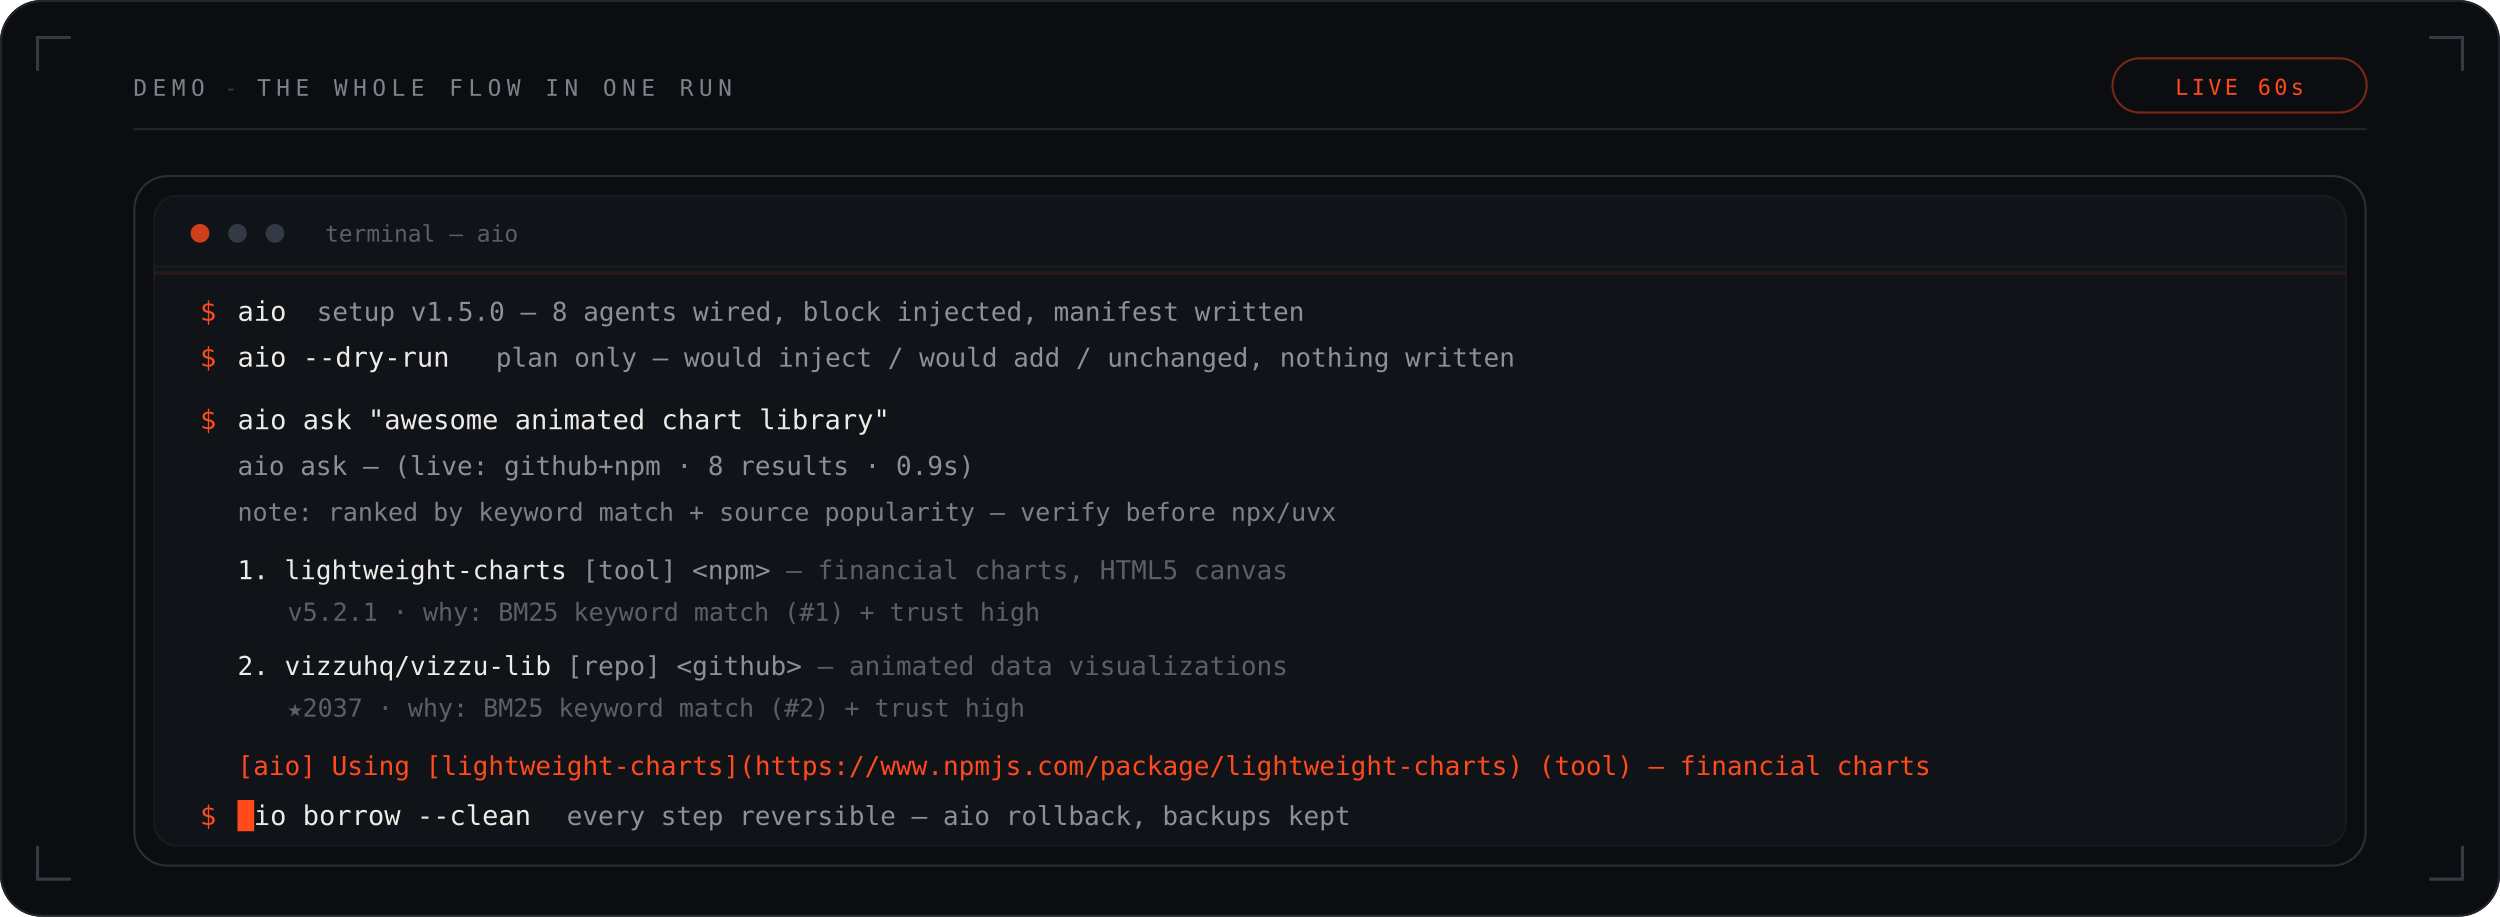
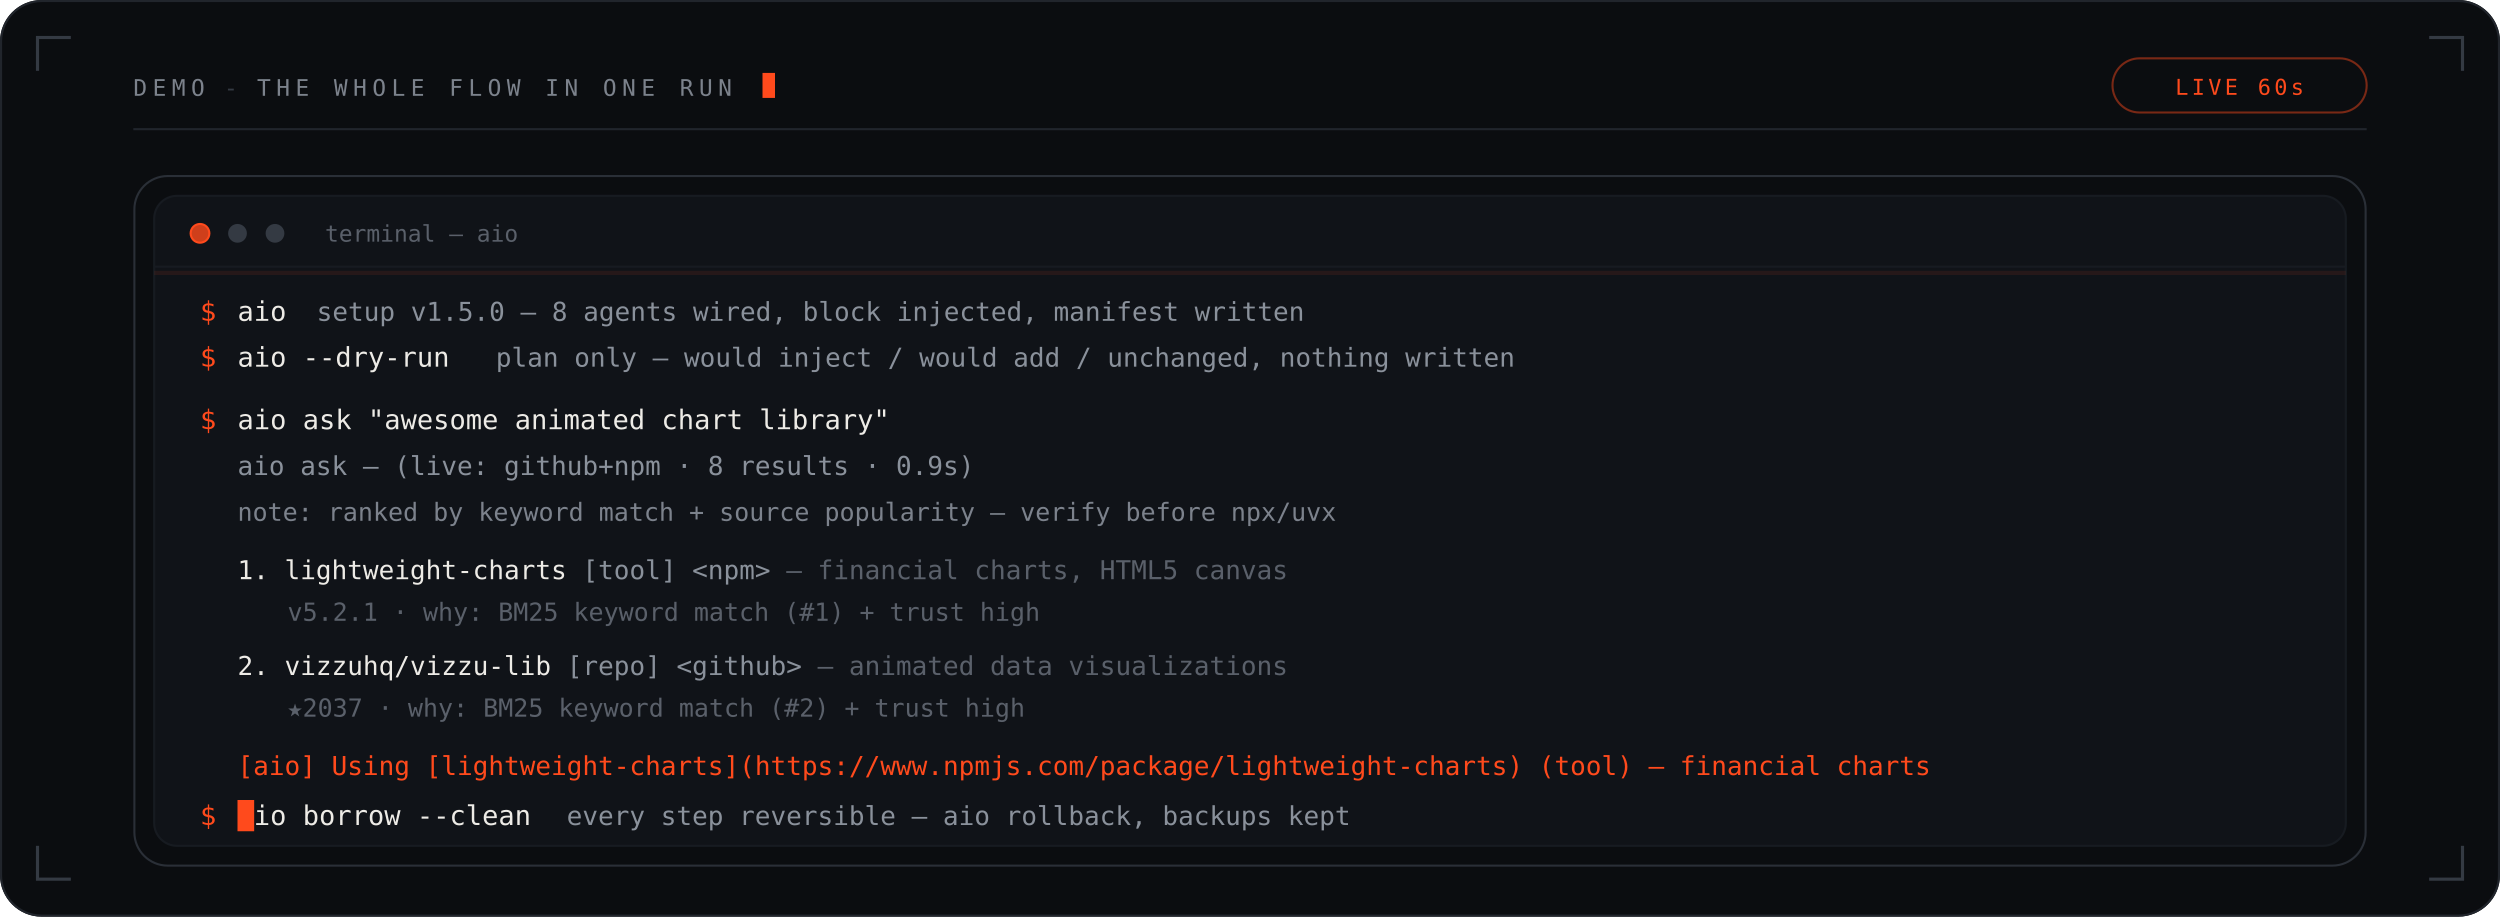
<svg xmlns="http://www.w3.org/2000/svg" viewBox="0 0 1200 440" role="img" aria-label="60-second terminal demo: aio setup wires every agent, aio ask searches github npm and crates live, results ranked with a verify note, reply opens with the disclosure line">
  <defs>
    <style>
      .sans{font-family:ui-sans-serif,system-ui,"Segoe UI",sans-serif}
      .mono{font-family:ui-monospace,"Cascadia Mono","SF Mono",Consolas,monospace}
      .eyebrow{font-size:11px;letter-spacing:2.6px;fill:#7C828C}
      .bezel{fill:none;stroke:#2A2F37;stroke-width:1}
      .core{fill:#101318;stroke:#171B21;stroke-width:1}
      @keyframes fadeIn{from{opacity:0}to{opacity:1}}
      @keyframes rise{from{opacity:0;transform:translateY(14px)}to{opacity:1;transform:none}}
      @keyframes caret{0%,45%{opacity:1}50%,95%{opacity:0}100%{opacity:1}}
      .fd{animation:fadeIn .8s cubic-bezier(.32,.72,0,1) both}
      .rv{transform-box:fill-box;transform-origin:0 50%;animation:rise .8s cubic-bezier(.32,.72,0,1) both}
      .ln{animation:fadeIn .45s cubic-bezier(.32,.72,0,1) both}
-       .caret{animation:caret 1.1s steps(1,end) infinite}
+       .caret{animation:caret 1.06s steps(1,end) infinite}
      @media (prefers-reduced-motion:reduce){.fd,.rv,.ln{animation:none}.caret{animation:none;opacity:1}}
    </style>
  </defs>
  <rect width="1200" height="440" rx="20" fill="#0B0D10" />
  <rect x="0.5" y="0.5" width="1199" height="439" rx="19.5" fill="none" stroke="#21252C" />
  <g stroke="#343A43" stroke-width="1.5" fill="none" class="fd" style="animation-delay:1s">
    <path d="M18 34 V18 H34" />
    <path d="M1166 18 H1182 V34" />
    <path d="M1182 406 V422 H1166" />
    <path d="M34 422 H18 V406" />
  </g>
  <text x="64" y="46" class="mono eyebrow">DEMO <tspan fill="#343A43">-</tspan> THE WHOLE FLOW IN ONE RUN</text>
+   <rect x="366" y="35" width="6" height="12" fill="#FF4A1C" class="caret" />
  <g class="fd" style="animation-delay:.6s">
    <rect x="1014" y="28" width="122" height="26" rx="13" fill="none" stroke="#FF4A1C" stroke-opacity="0.45">
-       <animate attributeName="stroke-opacity" values="0.45;0.15;0.45" dur="3.2s" repeatCount="indefinite" />
+       <animate attributeName="stroke-opacity" values="0.45;0.15;0.45" keyTimes="0;0.5;1" dur="8s" repeatCount="indefinite" />
    </rect>
    <text x="1075" y="45.5" text-anchor="middle" class="mono" font-size="10.5" letter-spacing="1.6" fill="#FF4A1C">LIVE 60s</text>
  </g>
  <line x1="64" y1="62" x2="1136" y2="62" stroke="#21252C" class="fd" style="animation-delay:.15s" />
  <g class="rv" style="animation-delay:.3s">
    <rect x="64.5" y="84.5" width="1071" height="331" rx="16" class="bezel" />
    <rect x="74" y="94" width="1052" height="312" rx="11" class="core" />
    <circle cx="96" cy="112" r="4.5" fill="#FF4A1C" opacity=".8">
-       <animate attributeName="opacity" values="0.8;0.3;0.8" dur="2.4s" repeatCount="indefinite" />
+       <animate attributeName="opacity" values="0.8;0.3;0.8" keyTimes="0;0.5;1" dur="8s" repeatCount="indefinite" />
+     </circle>
+     <circle cx="96" cy="112" r="4.5" fill="none" stroke="#FF4A1C">
+       <animate attributeName="r" values="4.5;12" keyTimes="0;0.62" dur="8s" repeatCount="indefinite" />
+       <animate attributeName="stroke-opacity" values="0.5;0;0;0.5" keyTimes="0;0.62;0.99;1" dur="8s" repeatCount="indefinite" />
    </circle>
    <circle cx="114" cy="112" r="4.5" fill="#343A43" />
    <circle cx="132" cy="112" r="4.5" fill="#343A43" />
    <text x="156" y="116" class="mono" font-size="11" fill="#5A606A">terminal — aio</text>
    <line x1="74" y1="128" x2="1126" y2="128" stroke="#171B21" />
    <g class="ln" style="animation-delay:.7s">
      <text x="96" y="154" class="mono" font-size="13" fill="#FF4A1C">$</text>
      <text x="114" y="154" class="mono" font-size="13" fill="#EDEBE6">aio</text>
      <text x="152" y="154" class="mono" font-size="12.5" fill="#8A919B">setup v1.5.0 — 8 agents wired, block injected, manifest written</text>
    </g>
    <g class="ln" style="animation-delay:1.15s">
      <text x="96" y="176" class="mono" font-size="13" fill="#FF4A1C">$</text>
      <text x="114" y="176" class="mono" font-size="13" fill="#EDEBE6">aio --dry-run</text>
      <text x="238" y="176" class="mono" font-size="12.5" fill="#8A919B">plan only — would inject / would add / unchanged, nothing written</text>
    </g>
    <g class="ln" style="animation-delay:1.7s">
      <text x="96" y="206" class="mono" font-size="13" fill="#FF4A1C">$</text>
      <text x="114" y="206" class="mono" font-size="13" fill="#EDEBE6">aio ask "awesome animated chart library"</text>
    </g>
    <g class="ln" style="animation-delay:2.15s">
      <text x="114" y="228" class="mono" font-size="12.5" fill="#8A919B">aio ask — (live: github+npm · 8 results · 0.9s)</text>
    </g>
    <g class="ln" style="animation-delay:2.5s">
      <text x="114" y="250" class="mono" font-size="12" fill="#7C828C">note: ranked by keyword match + source popularity — verify before npx/uvx</text>
    </g>
    <g class="ln" style="animation-delay:2.9s">
      <text x="114" y="278" class="mono" font-size="12.5" fill="#EDEBE6">1. lightweight-charts <tspan fill="#8A919B">[tool] &lt;npm&gt;</tspan>
        <tspan fill="#5A606A">— financial charts, HTML5 canvas</tspan>
      </text>
      <text x="138" y="298" class="mono" font-size="12" fill="#5A606A">v5.2.1 · why: BM25 keyword match (#1) + trust high</text>
    </g>
    <g class="ln" style="animation-delay:3.3s">
      <text x="114" y="324" class="mono" font-size="12.5" fill="#EDEBE6">2. vizzuhq/vizzu-lib <tspan fill="#8A919B">[repo] &lt;github&gt;</tspan>
        <tspan fill="#5A606A">— animated data visualizations</tspan>
      </text>
      <text x="138" y="344" class="mono" font-size="12" fill="#5A606A">★2037 · why: BM25 keyword match (#2) + trust high</text>
    </g>
    <rect x="110" y="358" width="96" height="20" rx="4" fill="#FF4A1C" opacity="0">
-       <animate attributeName="x" values="110;900" dur="6s" begin="5s" repeatCount="indefinite" calcMode="spline" keyTimes="0;1" keySplines="0.4 0 0.2 1" />
-       <animate attributeName="opacity" values="0;0.14;0.14;0" keyTimes="0;0.12;0.8;1" dur="6s" begin="5s" repeatCount="indefinite" />
+       <animate attributeName="x" values="110;900" keyTimes="0.08;0.60" dur="8s" repeatCount="indefinite" calcMode="spline" keySplines="0.4 0 0.2 1" />
+       <animate attributeName="opacity" values="0;0.14;0.14;0" keyTimes="0;0.08;0.60;0.66" dur="8s" repeatCount="indefinite" />
    </rect>
    <g class="ln" style="animation-delay:3.8s">
      <text x="114" y="372" class="mono" font-size="12.5" fill="#FF4A1C">[aio] Using [lightweight-charts](https://www.npmjs.com/package/lightweight-charts) (tool) — financial charts</text>
    </g>
    <g class="ln" style="animation-delay:4.3s">
      <text x="96" y="396" class="mono" font-size="13" fill="#FF4A1C">$</text>
      <text x="114" y="396" class="mono" font-size="13" fill="#EDEBE6">aio borrow --clean</text>
      <text x="272" y="396" class="mono" font-size="12.5" fill="#8A919B">every step reversible — aio rollback, backups kept</text>
      <rect x="0" y="0" width="8" height="15" fill="#FF4A1C" class="caret" transform="translate(114 384)" />
    </g>
    <rect x="74" y="130" width="1052" height="2" fill="#FF4A1C" opacity="0.09">
-       <animate attributeName="y" values="130;404;130" dur="7s" begin="1.5s" repeatCount="indefinite" calcMode="spline" keyTimes="0;0.5;1" keySplines="0.45 0 0.55 1;0.45 0 0.55 1" />
-       <animate attributeName="opacity" values="0;0.09;0.09;0" keyTimes="0;0.06;0.94;1" dur="7s" begin="1.5s" repeatCount="indefinite" />
+       <animate attributeName="y" values="130;130;404;404" keyTimes="0;0.70;0.97;1" dur="8s" repeatCount="indefinite" calcMode="spline" keySplines="0 0 0 0;0.45 0 0.55 1;0 0 0 0" />
+       <animate attributeName="opacity" values="0;0;0.09;0;0" keyTimes="0;0.70;0.84;0.97;1" dur="8s" repeatCount="indefinite" />
    </rect>
  </g>
</svg>
